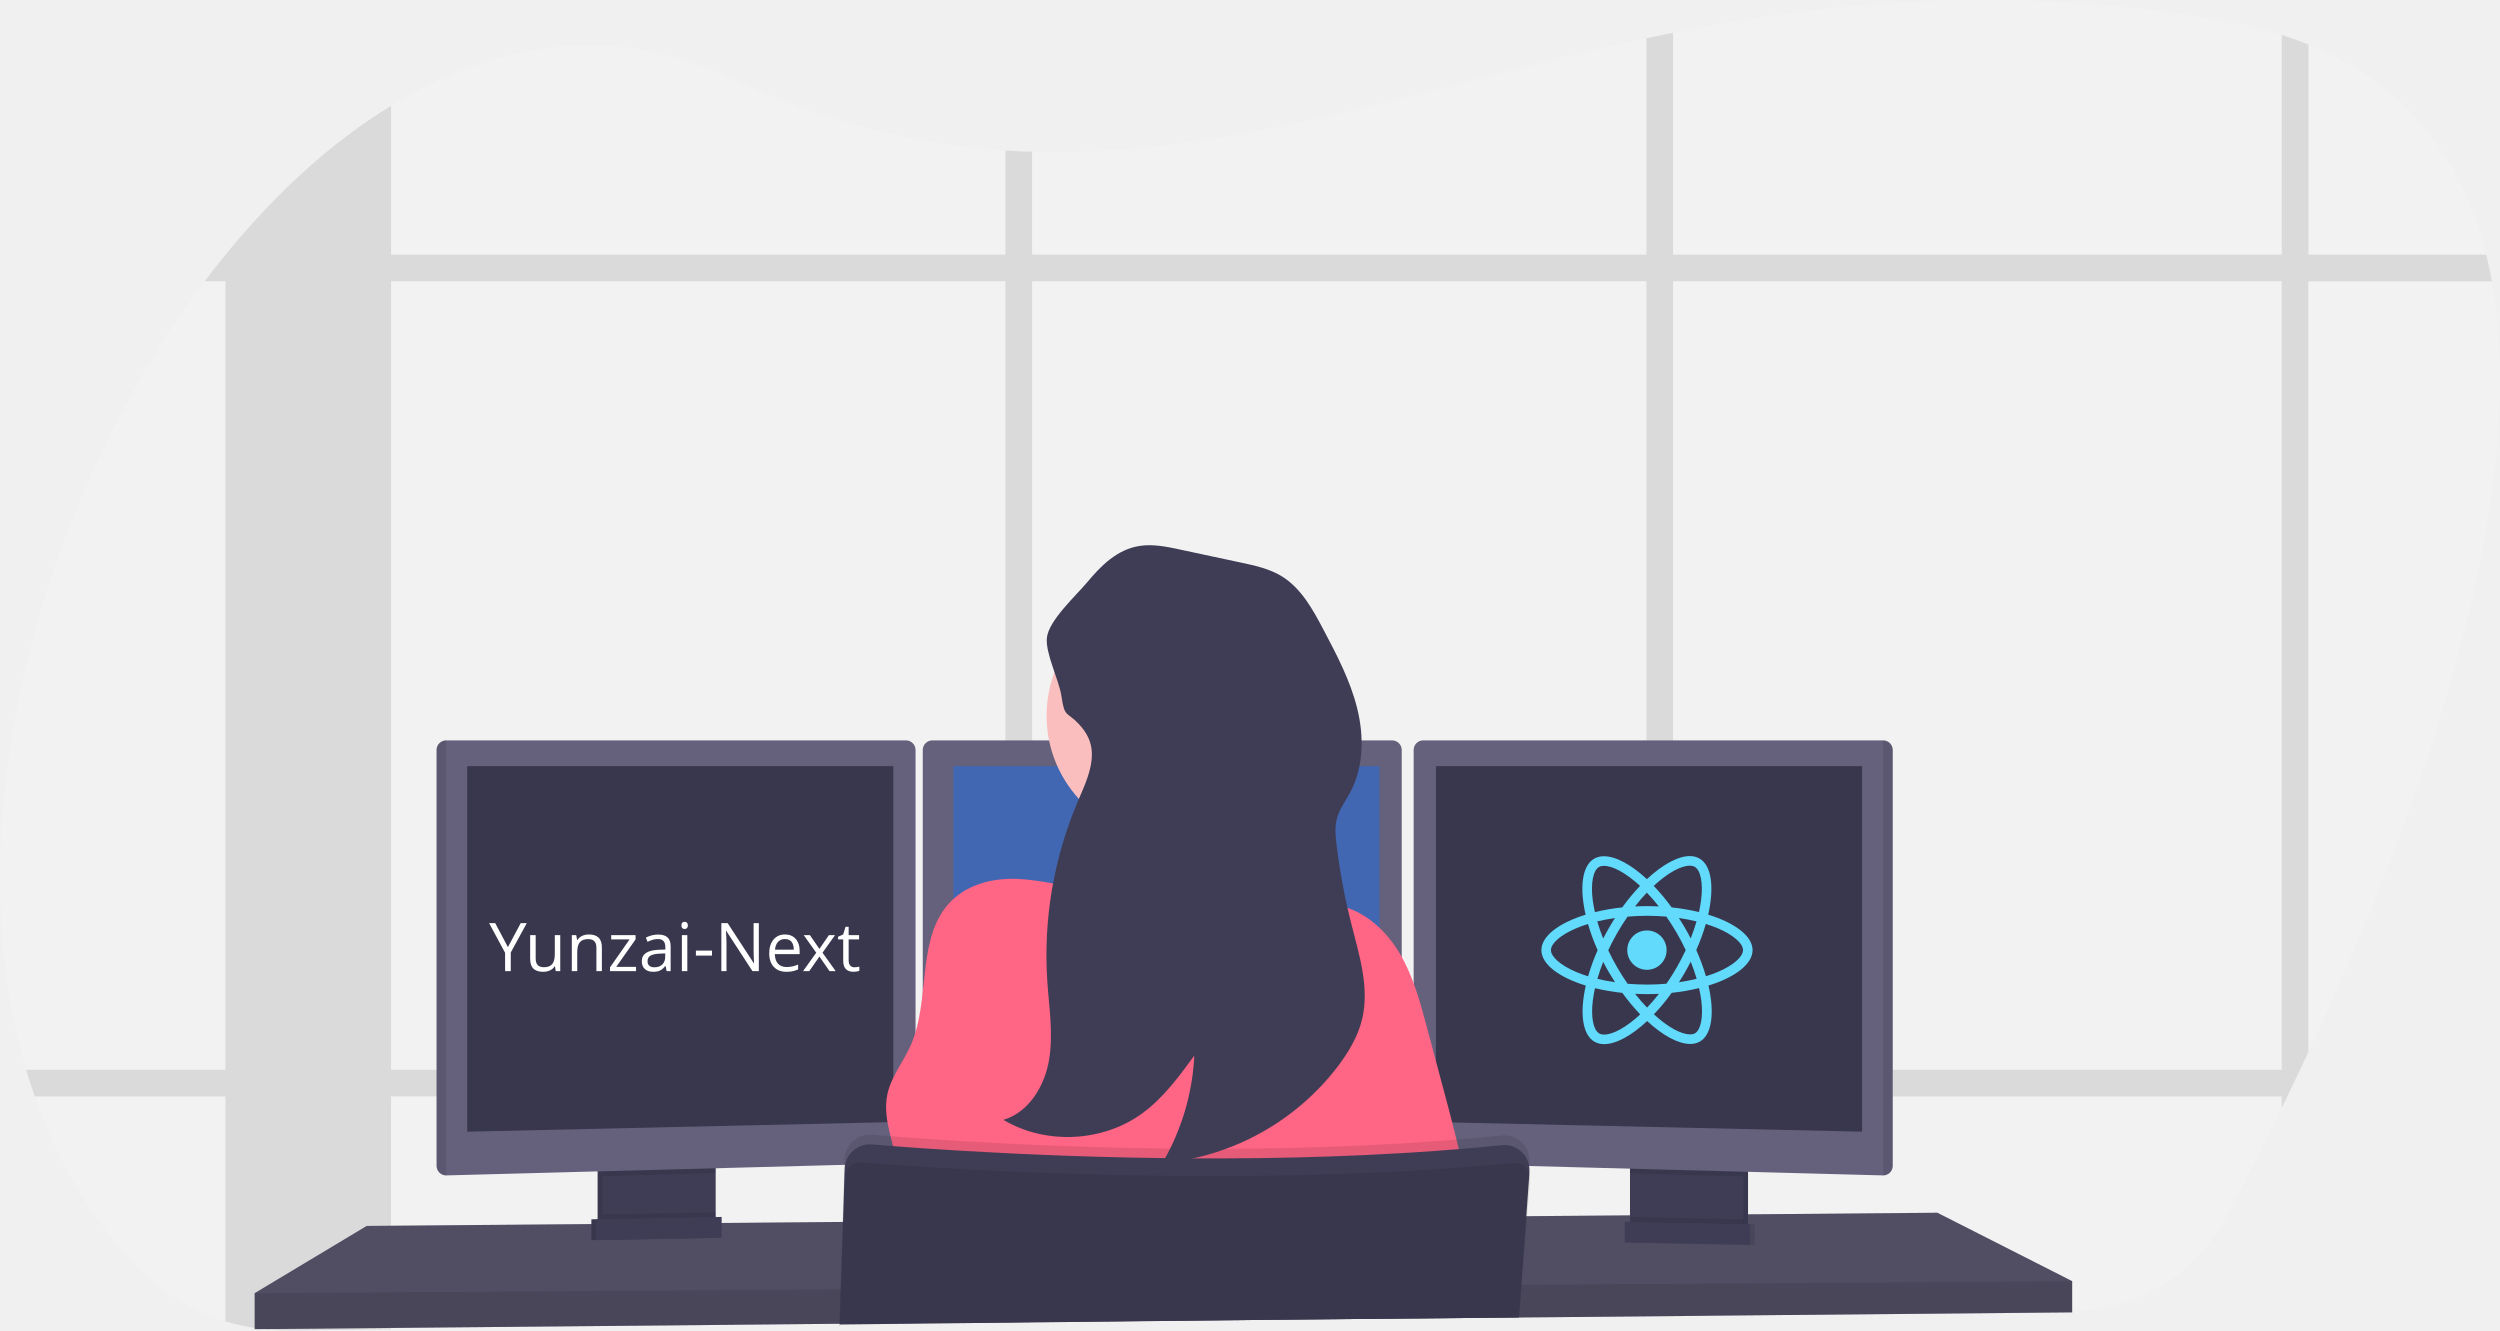
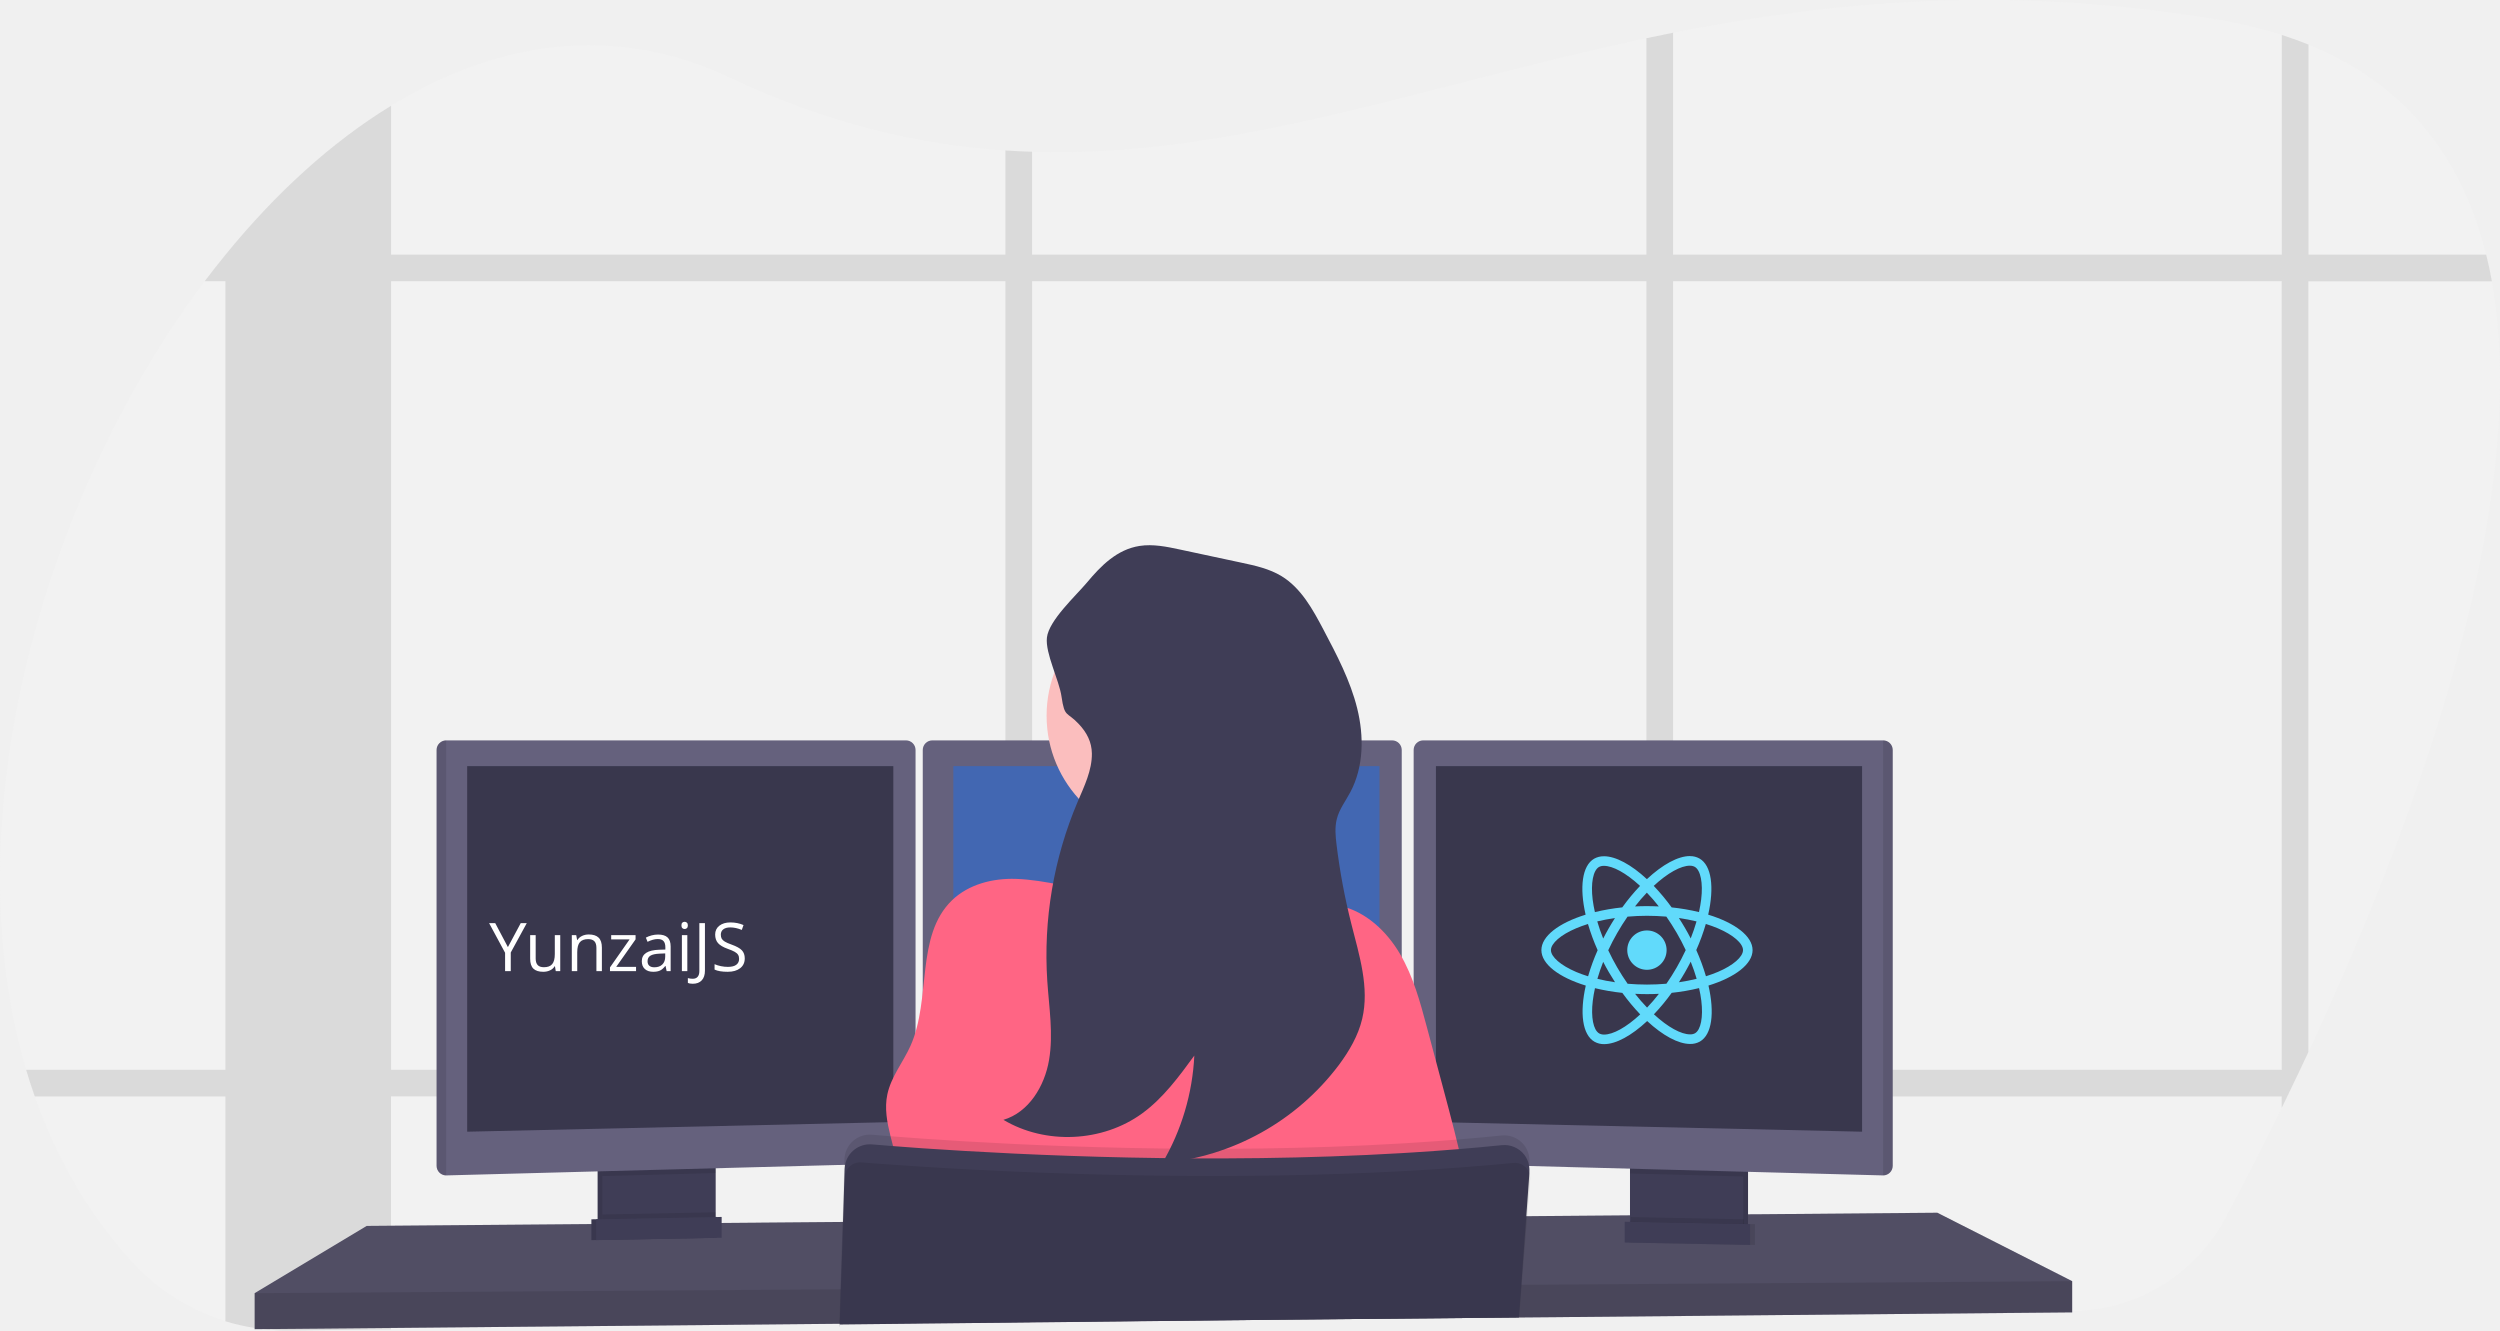
<svg xmlns="http://www.w3.org/2000/svg" width="1041.277" height="554.141" viewBox="0 0 1041.277 554.141">
  <g id="Group_24" data-name="Group 24" transform="translate(-440 -263)">
    <g id="Group_23" data-name="Group 23" transform="translate(439.989 262.965)">
      <path id="Path_299" data-name="Path 299" d="M1040.82,611.12q-1.74,3.75-3.47,7.4-2.7,5.67-5.33,11.12c-.78,1.61-1.56,3.19-2.32,4.77-8.6,17.57-16.63,33.11-23.45,45.89A73.21,73.21,0,0,1,942.44,719l-151.65,1.65h-1.6l-13,.14-11.12.12-34.1.37h-1.38l-17.36.19h-.53l-107,1.16-95.51,1-11.11.12-69,.75H429l-44.75.48h-.48l-141.5,1.53-42.33.46a87.991,87.991,0,0,1-10.79-.54h0c-1.22-.14-2.44-.3-3.65-.49a87.38,87.38,0,0,1-51.29-27.54C116,678.37,102.75,655,93.85,629.64q-1.93-5.49-3.6-11.12C59.44,514.37,97,380,164.6,290.08q4.25-5.64,8.64-11l.07-.08c20.79-25.52,44.1-46.84,68.93-62,44-26.91,92.75-34.49,140.7-11.9,40.57,19.12,78.45,28.11,115.17,30.55,3.71.24,7.42.42,11.11.53,84.23,2.65,163.17-27.7,255.87-47.29,3.69-.78,7.39-1.55,11.12-2.28,66.13-13.16,139.49-20.1,226.73-5.51a189.089,189.089,0,0,1,26.76,6.4q5.77,1.86,11.12,4c41.64,16.94,64.35,48.24,74,87.46q1.37,5.46,2.37,11.11C1134.3,384.41,1084.19,518.23,1040.82,611.12Z" transform="translate(-79.34 -172.91)" fill="#f2f2f2" />
      <path id="Path_300" data-name="Path 300" d="M576.36,618.52a95.21,95.21,0,0,1-1.87,11.12h93.7V618.52Zm-78.25,62.81,11.11-.09V653.77c-3.81-.17-7.52-.34-11.11-.52ZM265.19,618.52v11.12h198.5V618.52ZM1114.87,279h-74V191.51q-5.35-2.17-11.12-4V279H776.21V186.58c-3.73.73-7.43,1.5-11.12,2.28V279H509.22V236.15c-3.69-.11-7.4-.29-11.11-.53V279H242.24V217c-24.83,15.16-48.14,36.48-68.93,62h-.07v.08q-4.4,5.4-8.64,11h8.64V618.52h-83q1.66,5.63,3.6,11.12h79.39v93.62a87,87,0,0,0,12.2,2.79c1.21.19,2.43.35,3.65.49h0a87.991,87.991,0,0,0,10.79.54l42.33-.46v-97H498.11v94.21l11.11-.12V629.64H765.09V721l11.12-.12V629.64H1029.7v4.77c.76-1.58,1.54-3.16,2.32-4.77q2.63-5.45,5.33-11.12,1.73-3.64,3.47-7.4v-321h76.42Q1116.23,284.43,1114.87,279ZM242.24,618.52V290.08H498.11V618.52Zm267,0V290.08H765.09V618.52Zm520.48,0H776.21V290.08H1029.7Z" transform="translate(-79.34 -172.91)" opacity="0.1" />
      <path id="Path_301" data-name="Path 301" d="M863.09,533.65v13l-151.92,1.4-1.62.03-57.74.53-1.38.02-17.55.15h-.52l-106.98.99L349.77,551.4h-.15l-44.65.42-.48.01-198.4,1.82v-15l46.65-28,93.6-.78,2-.01.66-.01,2-.03,44.94-.37,2.01-.01.64-.01,2-.01L315,509.3l.38-.01,35.55-.3h.29l277.4-2.34,6.79-.05h.68l5.18-.05,37.65-.31,2-.03,1.85-.02h.96l11.71-.09,2.32-.03,3.11-.02,9.75-.09,15.47-.13,2-.02,3.48-.02h.65l74.71-.64Z" fill="#65617d" />
      <path id="Path_302" data-name="Path 302" d="M863.09,533.65v13l-151.92,1.4-1.62.03-57.74.53-1.38.02-17.55.15h-.52l-106.98.99L349.77,551.4h-.15l-44.65.42-.48.01-198.4,1.82v-15l46.65-28,93.6-.78,2-.01.66-.01,2-.03,44.94-.37,2.01-.01.64-.01,2-.01L315,509.3l.38-.01,35.55-.3h.29l277.4-2.34,6.79-.05h.68l5.18-.05,37.65-.31,2-.03,1.85-.02h.96l11.71-.09,2.32-.03,3.11-.02,9.75-.09,15.47-.13,2-.02,3.48-.02h.65l74.71-.64Z" opacity="0.2" />
      <path id="Path_303" data-name="Path 303" d="M375.44,656.57v24.49a6.13,6.13,0,0,1-3.5,5.54,6,6,0,0,1-2.5.6l-34.9.74a6,6,0,0,1-2.7-.57,6.12,6.12,0,0,1-3.57-5.57V656.57Z" transform="translate(-79.34 -172.91)" fill="#3f3d56" />
      <path id="Path_304" data-name="Path 304" d="M375.44,656.57v24.49a6.13,6.13,0,0,1-3.5,5.54,6,6,0,0,1-2.5.6l-34.9.74a6,6,0,0,1-2.7-.57,6.12,6.12,0,0,1-3.57-5.57V656.57Z" transform="translate(-79.34 -172.91)" opacity="0.1" />
      <path id="Path_305" data-name="Path 305" d="M377.44,656.57v24.49a6.13,6.13,0,0,1-3.5,5.54,6,6,0,0,1-2.5.6l-34.9.74a6,6,0,0,1-2.7-.57,6.12,6.12,0,0,1-3.57-5.57V656.57Z" transform="translate(-79.34 -172.91)" fill="#3f3d56" />
      <rect id="Rectangle_137" data-name="Rectangle 137" width="47.17" height="31.5" transform="translate(680.92 483.65)" fill="#3f3d56" />
      <rect id="Rectangle_138" data-name="Rectangle 138" width="47.17" height="31.5" transform="translate(680.92 483.65)" opacity="0.1" />
      <rect id="Rectangle_139" data-name="Rectangle 139" width="47.17" height="31.5" transform="translate(678.92 483.65)" fill="#3f3d56" />
      <path id="Path_306" data-name="Path 306" d="M298.09,483.65v4.97l-47.17,1.26v-6.23Z" opacity="0.1" />
      <path id="Path_307" data-name="Path 307" d="M460.69,485.27v168.2a4,4,0,0,1-3.85,3.95l-191.65,5.1h-.05a4,4,0,0,1-3.95-3.95V485.27a4,4,0,0,1,3.95-3.95h191.6a4,4,0,0,1,3.95,3.95Z" transform="translate(-79.34 -172.91)" fill="#65617d" />
      <path id="Path_308" data-name="Path 308" d="M265.19,481.32v181.2h-.05a4,4,0,0,1-3.95-3.95V485.27a4,4,0,0,1,3.95-3.95Z" transform="translate(-79.34 -172.91)" opacity="0.1" />
      <path id="Path_309" data-name="Path 309" d="M194.59,319.15h177.5V467.4l-177.5,4Z" fill="#39374d" />
      <path id="Path_310" data-name="Path 310" d="M726.09,483.65v6.41l-47.17-1.26v-5.15Z" opacity="0.1" />
      <path id="Path_311" data-name="Path 311" d="M867.69,485.27v173.3a4,4,0,0,1-4,3.95h0L672,657.42a4,4,0,0,1-3.85-3.95V485.27a4,4,0,0,1,3.95-3.95H863.7a4,4,0,0,1,3.99,3.95Z" transform="translate(-79.34 -172.91)" fill="#65617d" />
      <path id="Path_312" data-name="Path 312" d="M867.69,485.27v173.3a4,4,0,0,1-4,3.95h0V481.32h0a4,4,0,0,1,4,3.95Z" transform="translate(-79.34 -172.91)" opacity="0.1" />
      <path id="Path_313" data-name="Path 313" d="M775.59,319.15H598.09V467.4l177.5,4Z" fill="#39374d" />
      <path id="Path_314" data-name="Path 314" d="M663.19,485.27v168.2a4,4,0,0,1-3.85,3.95l-191.65,5.1h0a4,4,0,0,1-4-3.95V485.27a4,4,0,0,1,3.95-3.95h191.6A4,4,0,0,1,663.19,485.27Z" transform="translate(-79.34 -172.91)" fill="#65617d" />
      <path id="Path_315" data-name="Path 315" d="M397.09,319.15h177.5V467.4l-177.5,4Z" fill="#4267b2" />
      <path id="Path_316" data-name="Path 316" d="M863.09,533.65v13l-151.92,1.4-1.62.03-57.74.53-1.38.02-17.55.15h-.52l-106.98.99L349.77,551.4h-.15l-44.65.42-.48.01-198.4,1.82v-15l202.51-1.33h.48l40.99-.28h.19l283.08-1.87h.29l.17-.01h.47l4.79-.03h1.46l74.49-.5,4.4-.02.98-.01Z" opacity="0.1" />
      <circle id="Ellipse_111" data-name="Ellipse 111" cx="51.33" cy="51.33" r="51.33" transform="translate(435.93 246.82)" fill="#fbbebe" />
      <path id="Path_317" data-name="Path 317" d="M617.94,550.07s-99.5,12-90,0c3.44-4.34,4.39-17.2,4.2-31.85-.06-4.45-.22-9.06-.45-13.65-1.1-22-3.75-43.5-3.75-43.5s87-41,77-8.5c-4,13.13-2.69,31.57.35,48.88.89,5.05,1.92,10,3,14.7a344.66,344.66,0,0,0,9.65,33.92Z" transform="translate(-79.34 -172.91)" fill="#fbbebe" />
      <path id="Path_318" data-name="Path 318" d="M585.47,546c11.51-2.13,23.7-6,34.53-1.54,2.85,1.17,5.47,2.88,8.39,3.86s6.12,1.22,9.16,1.91c10.68,2.42,19.34,10.55,24.9,20s8.44,20.14,11.26,30.72l6.9,25.83c6,22.45,12,45.09,13.39,68.3a2437.506,2437.506,0,0,1-250.84,1.43c5.44-10.34,11-21.31,10.54-33s-7.19-23.22-4.76-34.74c1.55-7.34,6.57-13.39,9.64-20.22,8.75-19.52,1.94-45.79,17.32-60.65,6.92-6.68,17-9.21,26.63-8.89,12.28.41,24.85,4.24,37,6.11C555.09,547.48,569.79,548.88,585.47,546Z" transform="translate(-79.34 -172.91)" fill="#ff6584" />
      <path id="Path_319" data-name="Path 319" d="M716.37,657.17l-.1,1.43v.1l-.17,2.3-1.33,18.51-1.61,22.3-.46,6.28-1,13.44v.17l-107,1-175.59,1.9v.84h-.14v-1.12l.45-14.36.86-28.06.74-23.79.07-2.37a10.53,10.53,0,0,1,11.42-10.17c4.72.4,10.85.89,18.18,1.41l3,.22c42.33,2.94,120.56,6.74,199.5,2,1.66-.09,3.33-.19,5-.31,12.24-.77,24.47-1.76,36.58-3a10.53,10.53,0,0,1,11.6,11.23Z" transform="translate(-79.34 -172.91)" opacity="0.1" />
      <path id="Path_320" data-name="Path 320" d="M429.08,725.44v-.84l175.62-1.91,107-1h.3v-.17l1-13.44.43-6,1.64-22.61,1.29-17.9v-.44a10.617,10.617,0,0,0-.11-2.47.3.3,0,0,0,0-.1,10.391,10.391,0,0,0-2-4.64,10.54,10.54,0,0,0-9.42-4c-12.11,1.24-24.34,2.23-36.58,3-1.67.12-3.34.22-5,.31-78.94,4.69-157.17.89-199.5-2l-3-.22c-7.33-.52-13.46-1-18.18-1.41a10.54,10.54,0,0,0-11.24,8.53,11,11,0,0,0-.18,1.64l-.68,22.16L429.54,710l-.44,14.36v1.12Z" transform="translate(-79.34 -172.91)" fill="#3f3d56" />
      <path id="Path_321" data-name="Path 321" d="M716.67,664.18l-1.23,15.33-1.83,22.85-.46,5.72-1,12.81-.06.64v.17h0l-.15,1.48.11-1.48h-.29l-107,1-175.65,1.9v-.28l.49-14.36,1-28.06.64-18.65A6.36,6.36,0,0,1,434.3,658a6.25,6.25,0,0,1,3.78-.9c2.1.17,4.68.37,7.69.59,4.89.36,10.92.78,17.94,1.22,13,.82,29.31,1.7,48,2.42,52,2,122.2,2.67,188.88-3.17,3-.26,6.1-.55,9.13-.84a6.26,6.26,0,0,1,3.48.66,5.159,5.159,0,0,1,.86.54,6.14,6.14,0,0,1,2,2.46,3.564,3.564,0,0,1,.25.61A6.279,6.279,0,0,1,716.67,664.18Z" transform="translate(-79.34 -172.91)" opacity="0.1" />
      <path id="Path_322" data-name="Path 322" d="M377.44,677.87v3.19a6.13,6.13,0,0,1-3.5,5.54l-40.1.77a6.12,6.12,0,0,1-3.57-5.57v-3Z" transform="translate(-79.34 -172.91)" opacity="0.1" />
      <path id="Path_323" data-name="Path 323" d="M298.59,515.57l-52.25,1V507.9l52.25-1Z" fill="#3f3d56" />
      <path id="Path_324" data-name="Path 324" d="M298.59,515.57l-52.25,1V507.9l52.25-1Z" opacity="0.1" />
      <path id="Path_325" data-name="Path 325" d="M300.59,515.57l-52.25,1V507.9l52.25-1Z" fill="#3f3d56" />
      <path id="Path_326" data-name="Path 326" d="M758.56,679.87v3.19a6.13,6.13,0,0,0,3.5,5.54l40.1.77a6.12,6.12,0,0,0,3.57-5.57v-3Z" transform="translate(-79.34 -172.91)" opacity="0.1" />
      <path id="Path_327" data-name="Path 327" d="M678.72,517.57l52.25,1V509.9l-52.25-1Z" opacity="0.1" />
      <path id="Path_328" data-name="Path 328" d="M676.72,517.57l52.25,1V509.9l-52.25-1Z" fill="#3f3d56" />
      <path id="Path_329" data-name="Path 329" d="M534.13,486.79c.08,7-3.16,13.6-5.91,20.07a163.491,163.491,0,0,0-12.66,74.71c.73,11,2.58,22,.73,32.9s-8.43,21.77-19,24.9c17.53,10.45,41.26,9.35,57.76-2.66,8.79-6.4,15.34-15.33,21.75-24.11a97.86,97.86,0,0,1-13.31,44.75A103.43,103.43,0,0,0,637,616.53c4.31-5.81,8.06-12.19,9.72-19.23,3.09-13-1.22-26.51-4.51-39.5a266.055,266.055,0,0,1-6.17-33c-.43-3.56-.78-7.22.1-10.7,1-4.07,3.67-7.51,5.64-11.22,5.6-10.54,5.73-23.3,2.86-34.88s-8.49-22.26-14.06-32.81c-4.46-8.46-9.3-17.31-17.46-22.28-5.1-3.1-11-4.39-16.88-5.64l-25.37-5.43c-5.55-1.19-11.26-2.38-16.87-1.51-9.47,1.48-16.14,8.32-22,15.34-4.59,5.46-15.81,15.71-16.6,22.86-.72,6.59,5.1,17.63,6.09,24.58,1.3,9,2.22,6,7.3,11.52C532,478.05,534.07,482,534.13,486.79Z" transform="translate(-79.34 -172.91)" fill="#3f3d56" />
    </g>
    <g id="React-icon" transform="translate(906.3 541.56)">
      <path id="Path_330" data-name="Path 330" d="M263.668,117.179c0-5.827-7.3-11.35-18.487-14.775,2.582-11.4,1.434-20.477-3.622-23.382a7.861,7.861,0,0,0-4.016-1v4a4.152,4.152,0,0,1,2.044.466c2.439,1.4,3.5,6.724,2.672,13.574-.2,1.685-.52,3.461-.914,5.272a86.9,86.9,0,0,0-11.386-1.954,87.469,87.469,0,0,0-7.459-8.965c5.845-5.433,11.332-8.41,15.062-8.41V78h0c-4.931,0-11.386,3.514-17.913,9.611-6.527-6.061-12.982-9.539-17.913-9.539v4c3.712,0,9.216,2.959,15.062,8.356a84.687,84.687,0,0,0-7.405,8.947,83.732,83.732,0,0,0-11.4,1.972c-.412-1.793-.717-3.532-.932-5.2-.843-6.85.2-12.175,2.618-13.592a3.991,3.991,0,0,1,2.062-.466v-4h0a8,8,0,0,0-4.052,1c-5.039,2.9-6.168,11.96-3.568,23.328-11.153,3.443-18.415,8.947-18.415,14.757,0,5.828,7.3,11.35,18.487,14.775-2.582,11.4-1.434,20.477,3.622,23.382a7.882,7.882,0,0,0,4.034,1c4.931,0,11.386-3.514,17.913-9.611,6.527,6.061,12.982,9.539,17.913,9.539a8,8,0,0,0,4.052-1c5.039-2.9,6.168-11.96,3.568-23.328C256.406,128.511,263.668,122.988,263.668,117.179Zm-23.346-11.96c-.663,2.313-1.488,4.7-2.421,7.083-.735-1.434-1.506-2.869-2.349-4.3-.825-1.434-1.7-2.833-2.582-4.2C235.517,104.179,237.974,104.645,240.323,105.219Zm-8.212,19.1c-1.4,2.421-2.833,4.716-4.321,6.85-2.672.233-5.379.359-8.1.359-2.708,0-5.415-.126-8.069-.341q-2.232-3.2-4.339-6.814-2.044-3.523-3.73-7.136c1.112-2.4,2.367-4.805,3.712-7.154,1.4-2.421,2.833-4.716,4.321-6.85,2.672-.233,5.379-.359,8.1-.359,2.708,0,5.415.126,8.069.341q2.232,3.2,4.339,6.814,2.044,3.523,3.73,7.136C234.692,119.564,233.455,121.966,232.11,124.315Zm5.792-2.331c.968,2.4,1.793,4.805,2.474,7.136-2.349.574-4.823,1.058-7.387,1.434.879-1.381,1.757-2.8,2.582-4.25C236.4,124.871,237.167,123.419,237.9,121.984ZM219.72,141.116a73.921,73.921,0,0,1-4.985-5.738c1.614.072,3.263.126,4.931.126,1.685,0,3.353-.036,4.985-.126A69.993,69.993,0,0,1,219.72,141.116ZM206.38,130.555c-2.546-.377-5-.843-7.352-1.417.663-2.313,1.488-4.7,2.421-7.083.735,1.434,1.506,2.869,2.349,4.3S205.5,129.192,206.38,130.555ZM219.63,93.241a73.924,73.924,0,0,1,4.985,5.738c-1.614-.072-3.263-.126-4.931-.126-1.686,0-3.353.036-4.985.126A69.993,69.993,0,0,1,219.63,93.241ZM206.362,103.8c-.879,1.381-1.757,2.8-2.582,4.25-.825,1.434-1.6,2.869-2.331,4.3-.968-2.4-1.793-4.805-2.474-7.136C201.323,104.663,203.8,104.179,206.362,103.8Zm-16.227,22.449c-6.348-2.708-10.454-6.258-10.454-9.073s4.106-6.383,10.454-9.073c1.542-.663,3.228-1.255,4.967-1.811a86.122,86.122,0,0,0,4.034,10.92,84.9,84.9,0,0,0-3.981,10.866C193.38,127.525,191.694,126.915,190.134,126.252Zm9.647,25.623c-2.439-1.4-3.5-6.724-2.672-13.574.2-1.686.52-3.461.914-5.272a86.9,86.9,0,0,0,11.386,1.954,87.465,87.465,0,0,0,7.459,8.965c-5.845,5.433-11.332,8.41-15.062,8.41A4.279,4.279,0,0,1,199.781,151.875Zm42.532-13.663c.843,6.85-.2,12.175-2.618,13.592a3.99,3.99,0,0,1-2.062.466c-3.712,0-9.216-2.959-15.062-8.356a84.689,84.689,0,0,0,7.405-8.947,83.731,83.731,0,0,0,11.4-1.972A50.194,50.194,0,0,1,242.313,138.212Zm6.9-11.96c-1.542.663-3.228,1.255-4.967,1.811a86.12,86.12,0,0,0-4.034-10.92,84.9,84.9,0,0,0,3.981-10.866c1.775.556,3.461,1.165,5.039,1.829,6.348,2.708,10.454,6.258,10.454,9.073C259.67,119.994,255.564,123.562,249.216,126.252Z" fill="#61dafb" />
      <path id="Path_331" data-name="Path 331" d="M320.8,78.4Z" transform="translate(-119.082 -0.328)" fill="#61dafb" />
      <circle id="Ellipse_112" data-name="Ellipse 112" cx="8.194" cy="8.194" r="8.194" transform="translate(211.472 108.984)" fill="#61dafb" />
      <path id="Path_332" data-name="Path 332" d="M520.5,78.1Z" transform="translate(-282.975 -0.082)" fill="#61dafb" />
    </g>
  </g>
  <g>
    <text font-family="'Open Sans', sans-serif" font-size="28" style="white-space:pre" stroke-width="3" fill="#fff" transform="translate(284.45 396.63)">
-       <tspan x="-80.73" y="7.85" stroke-width="1" font-family="'Open Sans',sans-serif">Yunzai-Next </tspan>
+       <tspan x="-80.73" y="7.85" stroke-width="1" font-family="'Open Sans',sans-serif">YunzaiJS </tspan>
    </text>
  </g>
</svg>
